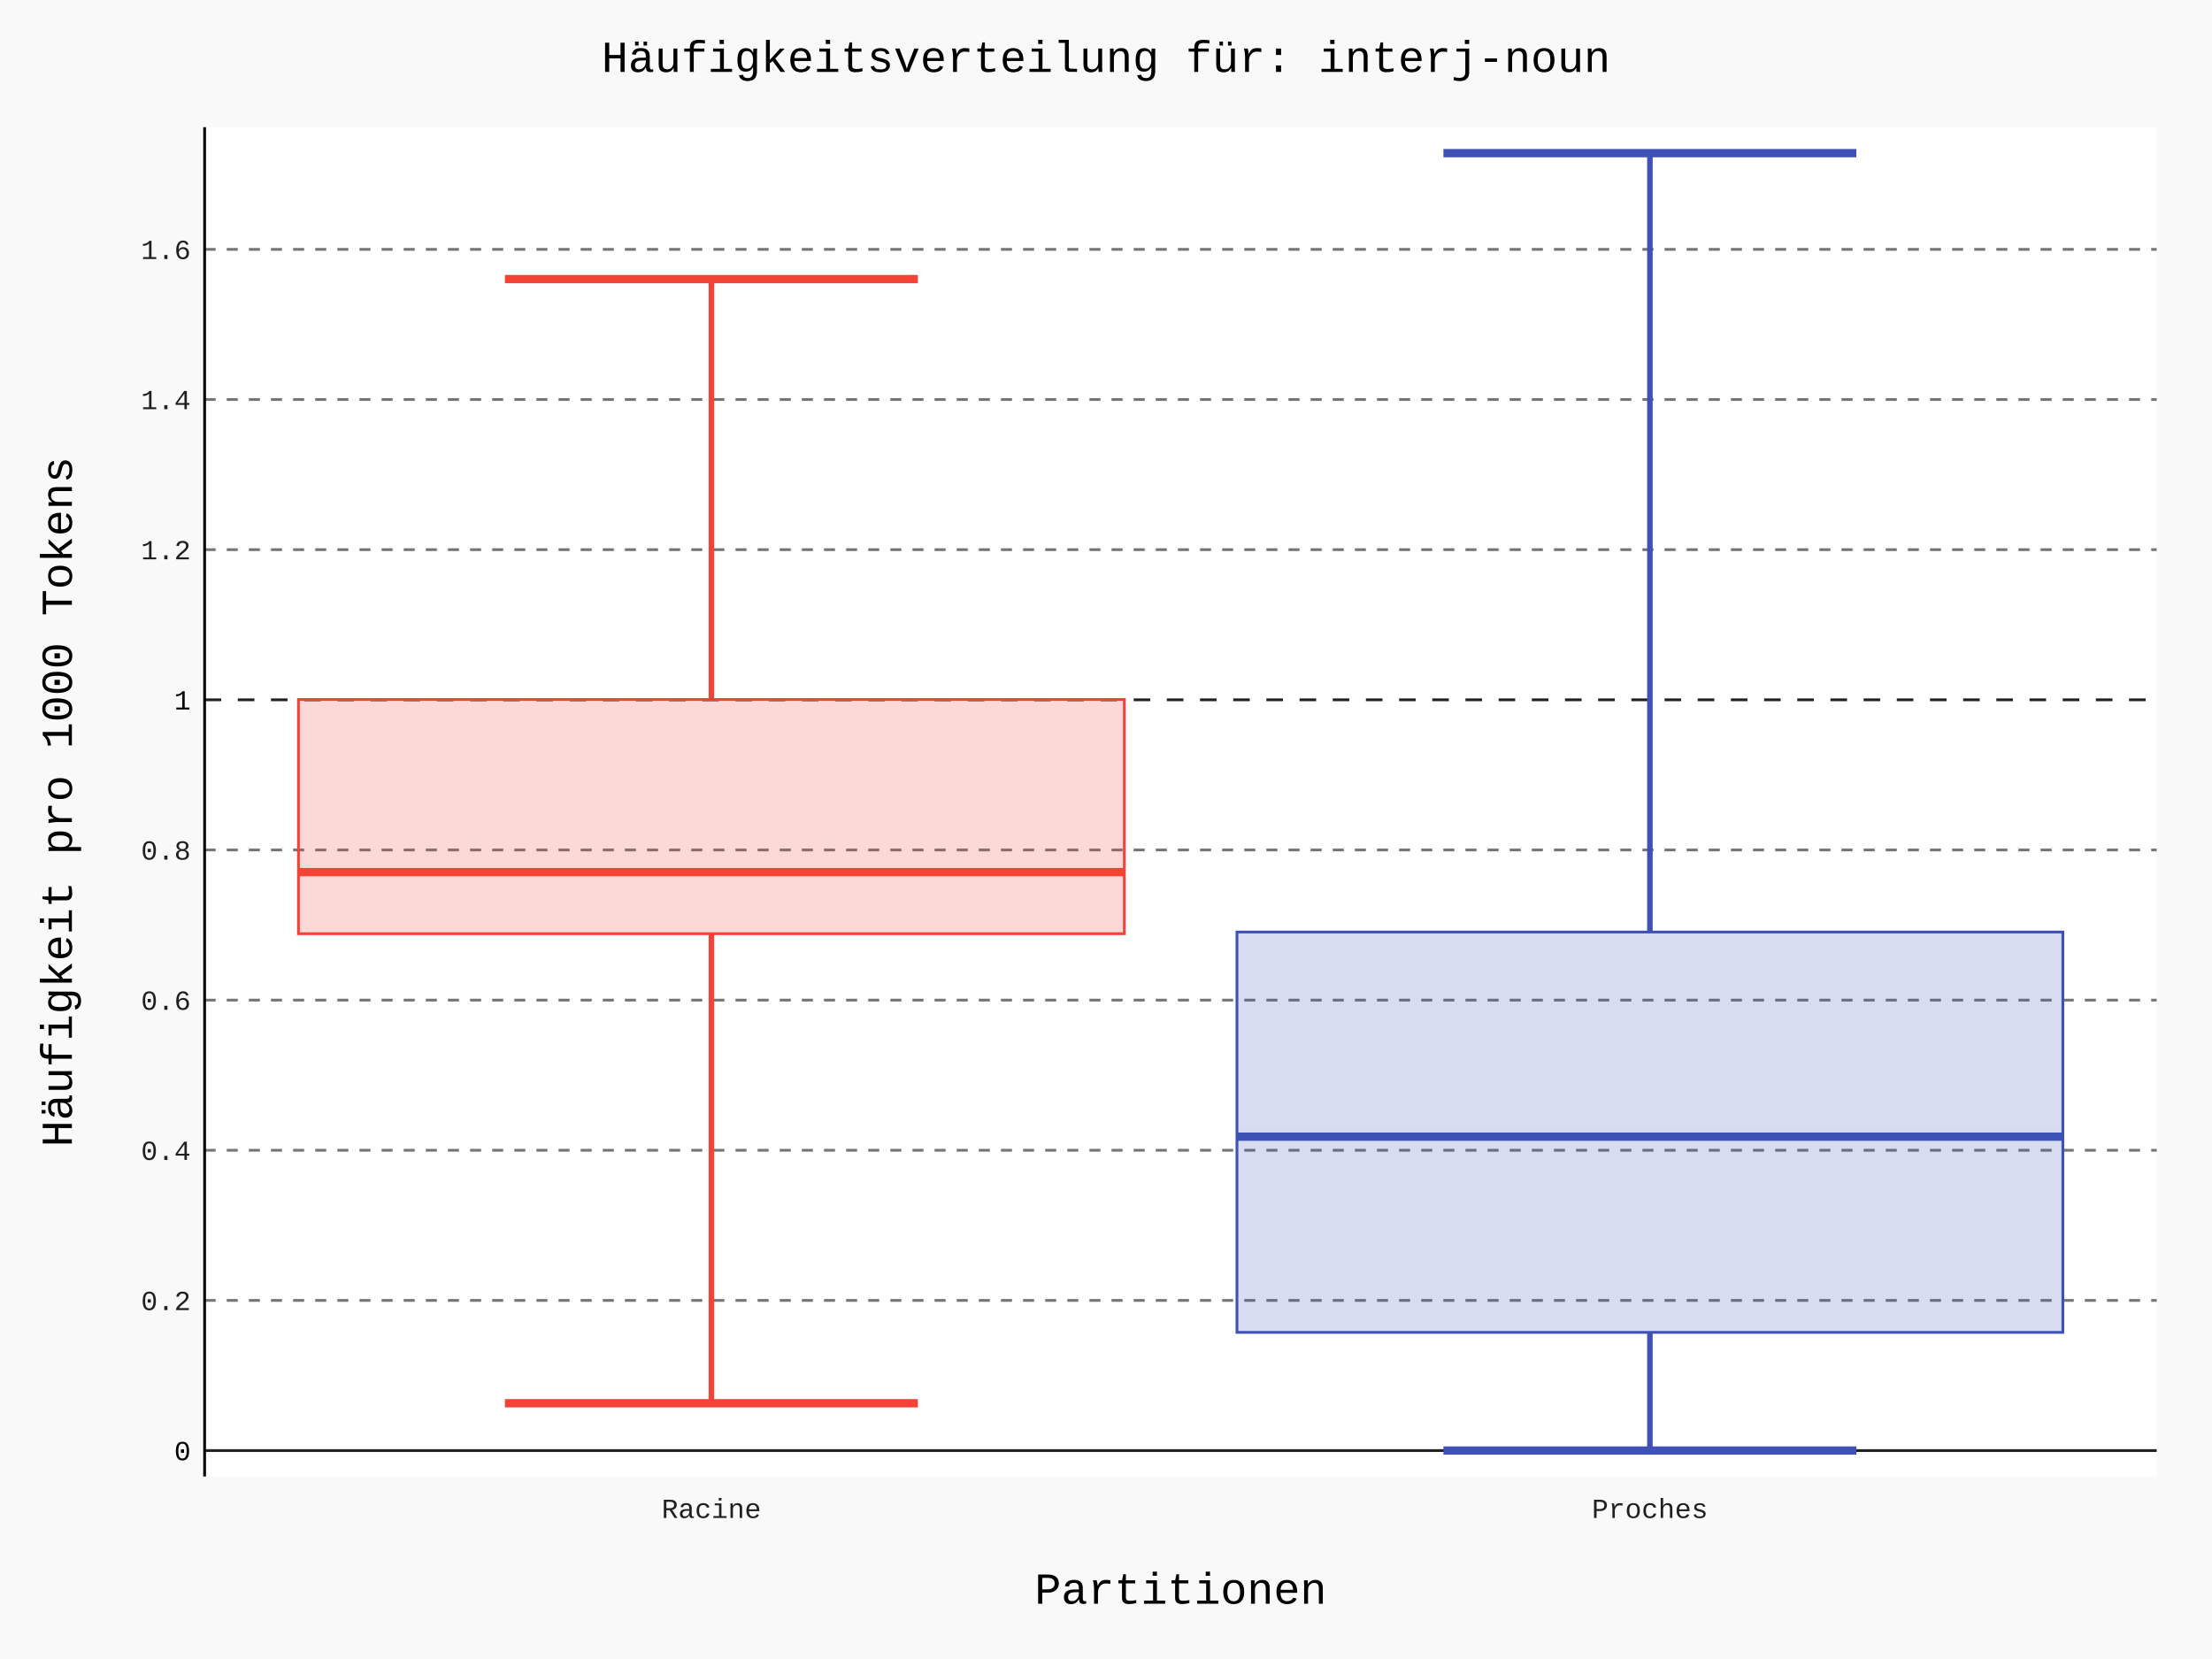
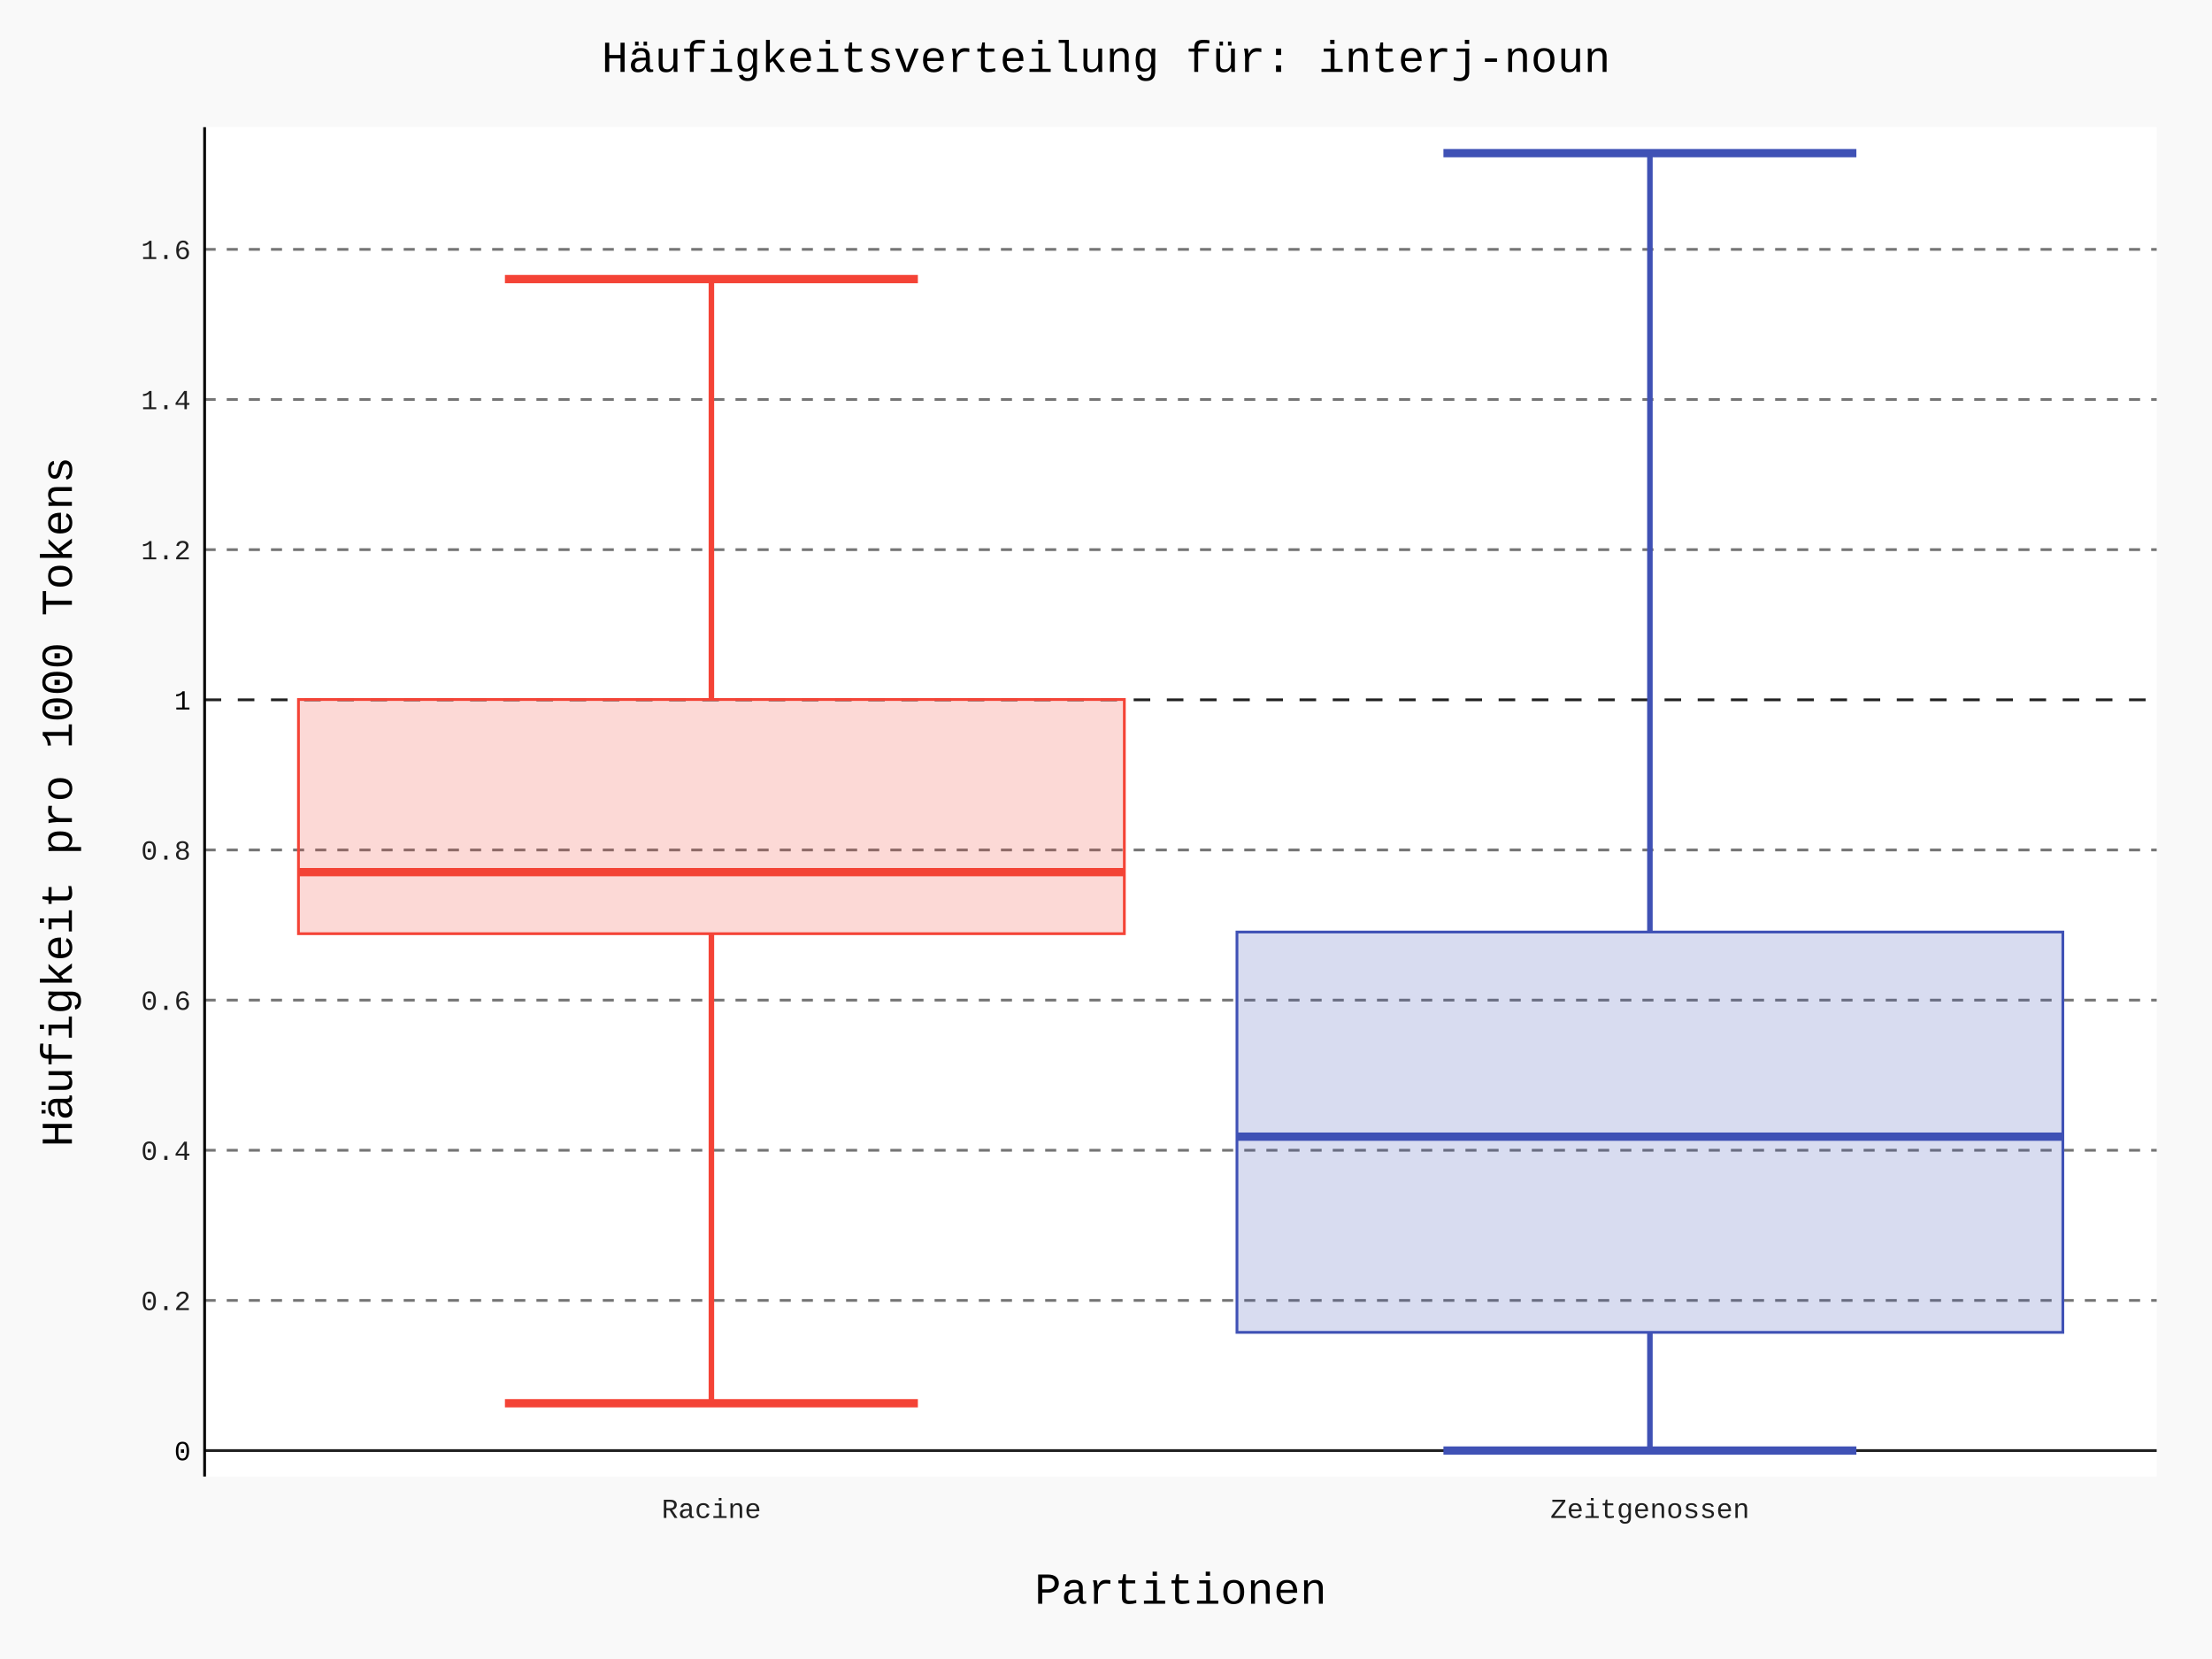
<svg xmlns="http://www.w3.org/2000/svg" id="chart-5ab947f5-ca20-4049-a651-90f1fcc70bc3" class="pygal-chart" viewBox="0 0 800 600">
  <defs>
    <style type="text/css">#chart-5ab947f5-ca20-4049-a651-90f1fcc70bc3{-webkit-user-select:none;-webkit-font-smoothing:antialiased;font-family:Consolas,"Liberation Mono",Menlo,Courier,monospace}#chart-5ab947f5-ca20-4049-a651-90f1fcc70bc3 .title{font-family:Consolas,"Liberation Mono",Menlo,Courier,monospace;font-size:16px}#chart-5ab947f5-ca20-4049-a651-90f1fcc70bc3 .legends .legend text{font-family:Consolas,"Liberation Mono",Menlo,Courier,monospace;font-size:14px}#chart-5ab947f5-ca20-4049-a651-90f1fcc70bc3 .axis text{font-family:Consolas,"Liberation Mono",Menlo,Courier,monospace;font-size:10px}#chart-5ab947f5-ca20-4049-a651-90f1fcc70bc3 .axis text.major{font-family:Consolas,"Liberation Mono",Menlo,Courier,monospace;font-size:10px}#chart-5ab947f5-ca20-4049-a651-90f1fcc70bc3 .text-overlay text.value{font-family:Consolas,"Liberation Mono",Menlo,Courier,monospace;font-size:16px}#chart-5ab947f5-ca20-4049-a651-90f1fcc70bc3 .text-overlay text.label{font-family:Consolas,"Liberation Mono",Menlo,Courier,monospace;font-size:10px}#chart-5ab947f5-ca20-4049-a651-90f1fcc70bc3 .tooltip{font-family:Consolas,"Liberation Mono",Menlo,Courier,monospace;font-size:14px}#chart-5ab947f5-ca20-4049-a651-90f1fcc70bc3 text.no_data{font-family:Consolas,"Liberation Mono",Menlo,Courier,monospace;font-size:64px}
#chart-5ab947f5-ca20-4049-a651-90f1fcc70bc3{background-color:rgba(249,249,249,1)}#chart-5ab947f5-ca20-4049-a651-90f1fcc70bc3 path,#chart-5ab947f5-ca20-4049-a651-90f1fcc70bc3 line,#chart-5ab947f5-ca20-4049-a651-90f1fcc70bc3 rect,#chart-5ab947f5-ca20-4049-a651-90f1fcc70bc3 circle{-webkit-transition:150ms;-moz-transition:150ms;transition:150ms}#chart-5ab947f5-ca20-4049-a651-90f1fcc70bc3 .graph &gt; .background{fill:rgba(249,249,249,1)}#chart-5ab947f5-ca20-4049-a651-90f1fcc70bc3 .plot &gt; .background{fill:rgba(255,255,255,1)}#chart-5ab947f5-ca20-4049-a651-90f1fcc70bc3 .graph{fill:rgba(0,0,0,.87)}#chart-5ab947f5-ca20-4049-a651-90f1fcc70bc3 text.no_data{fill:rgba(0,0,0,1)}#chart-5ab947f5-ca20-4049-a651-90f1fcc70bc3 .title{fill:rgba(0,0,0,1)}#chart-5ab947f5-ca20-4049-a651-90f1fcc70bc3 .legends .legend text{fill:rgba(0,0,0,.87)}#chart-5ab947f5-ca20-4049-a651-90f1fcc70bc3 .legends .legend:hover text{fill:rgba(0,0,0,1)}#chart-5ab947f5-ca20-4049-a651-90f1fcc70bc3 .axis .line{stroke:rgba(0,0,0,1)}#chart-5ab947f5-ca20-4049-a651-90f1fcc70bc3 .axis .guide.line{stroke:rgba(0,0,0,.54)}#chart-5ab947f5-ca20-4049-a651-90f1fcc70bc3 .axis .major.line{stroke:rgba(0,0,0,.87)}#chart-5ab947f5-ca20-4049-a651-90f1fcc70bc3 .axis text.major{fill:rgba(0,0,0,1)}#chart-5ab947f5-ca20-4049-a651-90f1fcc70bc3 .axis.y .guides:hover .guide.line,#chart-5ab947f5-ca20-4049-a651-90f1fcc70bc3 .line-graph .axis.x .guides:hover .guide.line,#chart-5ab947f5-ca20-4049-a651-90f1fcc70bc3 .stackedline-graph .axis.x .guides:hover .guide.line,#chart-5ab947f5-ca20-4049-a651-90f1fcc70bc3 .xy-graph .axis.x .guides:hover .guide.line{stroke:rgba(0,0,0,1)}#chart-5ab947f5-ca20-4049-a651-90f1fcc70bc3 .axis .guides:hover text{fill:rgba(0,0,0,1)}#chart-5ab947f5-ca20-4049-a651-90f1fcc70bc3 .reactive{fill-opacity:.7}#chart-5ab947f5-ca20-4049-a651-90f1fcc70bc3 .ci{stroke:rgba(0,0,0,.87)}#chart-5ab947f5-ca20-4049-a651-90f1fcc70bc3 .reactive.active,#chart-5ab947f5-ca20-4049-a651-90f1fcc70bc3 .active .reactive{fill-opacity:.8;stroke-width:4}#chart-5ab947f5-ca20-4049-a651-90f1fcc70bc3 .ci .reactive.active{stroke-width:1.5}#chart-5ab947f5-ca20-4049-a651-90f1fcc70bc3 .series text{fill:rgba(0,0,0,1)}#chart-5ab947f5-ca20-4049-a651-90f1fcc70bc3 .tooltip rect{fill:rgba(255,255,255,1);stroke:rgba(0,0,0,1);-webkit-transition:opacity 150ms;-moz-transition:opacity 150ms;transition:opacity 150ms}#chart-5ab947f5-ca20-4049-a651-90f1fcc70bc3 .tooltip .label{fill:rgba(0,0,0,.87)}#chart-5ab947f5-ca20-4049-a651-90f1fcc70bc3 .tooltip .label{fill:rgba(0,0,0,.87)}#chart-5ab947f5-ca20-4049-a651-90f1fcc70bc3 .tooltip .legend{font-size:.8em;fill:rgba(0,0,0,.54)}#chart-5ab947f5-ca20-4049-a651-90f1fcc70bc3 .tooltip .x_label{font-size:.6em;fill:rgba(0,0,0,1)}#chart-5ab947f5-ca20-4049-a651-90f1fcc70bc3 .tooltip .xlink{font-size:.5em;text-decoration:underline}#chart-5ab947f5-ca20-4049-a651-90f1fcc70bc3 .tooltip .value{font-size:1.5em}#chart-5ab947f5-ca20-4049-a651-90f1fcc70bc3 .bound{font-size:.5em}#chart-5ab947f5-ca20-4049-a651-90f1fcc70bc3 .max-value{font-size:.75em;fill:rgba(0,0,0,.54)}#chart-5ab947f5-ca20-4049-a651-90f1fcc70bc3 .map-element{fill:rgba(255,255,255,1);stroke:rgba(0,0,0,.54) !important}#chart-5ab947f5-ca20-4049-a651-90f1fcc70bc3 .map-element .reactive{fill-opacity:inherit}#chart-5ab947f5-ca20-4049-a651-90f1fcc70bc3 .color-0,#chart-5ab947f5-ca20-4049-a651-90f1fcc70bc3 .color-0 a:visited{stroke:#F44336;fill:#F44336}#chart-5ab947f5-ca20-4049-a651-90f1fcc70bc3 .color-1,#chart-5ab947f5-ca20-4049-a651-90f1fcc70bc3 .color-1 a:visited{stroke:#3F51B5;fill:#3F51B5}#chart-5ab947f5-ca20-4049-a651-90f1fcc70bc3 .text-overlay .color-0 text{fill:black}#chart-5ab947f5-ca20-4049-a651-90f1fcc70bc3 .text-overlay .color-1 text{fill:black}
#chart-5ab947f5-ca20-4049-a651-90f1fcc70bc3 text.no_data{text-anchor:middle}#chart-5ab947f5-ca20-4049-a651-90f1fcc70bc3 .guide.line{fill:none}#chart-5ab947f5-ca20-4049-a651-90f1fcc70bc3 .centered{text-anchor:middle}#chart-5ab947f5-ca20-4049-a651-90f1fcc70bc3 .title{text-anchor:middle}#chart-5ab947f5-ca20-4049-a651-90f1fcc70bc3 .legends .legend text{fill-opacity:1}#chart-5ab947f5-ca20-4049-a651-90f1fcc70bc3 .axis.x text{text-anchor:middle}#chart-5ab947f5-ca20-4049-a651-90f1fcc70bc3 .axis.x:not(.web) text[transform]{text-anchor:start}#chart-5ab947f5-ca20-4049-a651-90f1fcc70bc3 .axis.x:not(.web) text[transform].backwards{text-anchor:end}#chart-5ab947f5-ca20-4049-a651-90f1fcc70bc3 .axis.y text{text-anchor:end}#chart-5ab947f5-ca20-4049-a651-90f1fcc70bc3 .axis.y text[transform].backwards{text-anchor:start}#chart-5ab947f5-ca20-4049-a651-90f1fcc70bc3 .axis.y2 text{text-anchor:start}#chart-5ab947f5-ca20-4049-a651-90f1fcc70bc3 .axis.y2 text[transform].backwards{text-anchor:end}#chart-5ab947f5-ca20-4049-a651-90f1fcc70bc3 .axis .guide.line{stroke-dasharray:4,4}#chart-5ab947f5-ca20-4049-a651-90f1fcc70bc3 .axis .major.guide.line{stroke-dasharray:6,6}#chart-5ab947f5-ca20-4049-a651-90f1fcc70bc3 .horizontal .axis.y .guide.line,#chart-5ab947f5-ca20-4049-a651-90f1fcc70bc3 .horizontal .axis.y2 .guide.line,#chart-5ab947f5-ca20-4049-a651-90f1fcc70bc3 .vertical .axis.x .guide.line{opacity:0}#chart-5ab947f5-ca20-4049-a651-90f1fcc70bc3 .horizontal .axis.always_show .guide.line,#chart-5ab947f5-ca20-4049-a651-90f1fcc70bc3 .vertical .axis.always_show .guide.line{opacity:1 !important}#chart-5ab947f5-ca20-4049-a651-90f1fcc70bc3 .axis.y .guides:hover .guide.line,#chart-5ab947f5-ca20-4049-a651-90f1fcc70bc3 .axis.y2 .guides:hover .guide.line,#chart-5ab947f5-ca20-4049-a651-90f1fcc70bc3 .axis.x .guides:hover .guide.line{opacity:1}#chart-5ab947f5-ca20-4049-a651-90f1fcc70bc3 .axis .guides:hover text{opacity:1}#chart-5ab947f5-ca20-4049-a651-90f1fcc70bc3 .nofill{fill:none}#chart-5ab947f5-ca20-4049-a651-90f1fcc70bc3 .subtle-fill{fill-opacity:.2}#chart-5ab947f5-ca20-4049-a651-90f1fcc70bc3 .dot{stroke-width:1px;fill-opacity:1}#chart-5ab947f5-ca20-4049-a651-90f1fcc70bc3 .dot.active{stroke-width:5px}#chart-5ab947f5-ca20-4049-a651-90f1fcc70bc3 .dot.negative{fill:transparent}#chart-5ab947f5-ca20-4049-a651-90f1fcc70bc3 text,#chart-5ab947f5-ca20-4049-a651-90f1fcc70bc3 tspan{stroke:none !important}#chart-5ab947f5-ca20-4049-a651-90f1fcc70bc3 .series text.active{opacity:1}#chart-5ab947f5-ca20-4049-a651-90f1fcc70bc3 .tooltip rect{fill-opacity:.95;stroke-width:.5}#chart-5ab947f5-ca20-4049-a651-90f1fcc70bc3 .tooltip text{fill-opacity:1}#chart-5ab947f5-ca20-4049-a651-90f1fcc70bc3 .showable{visibility:hidden}#chart-5ab947f5-ca20-4049-a651-90f1fcc70bc3 .showable.shown{visibility:visible}#chart-5ab947f5-ca20-4049-a651-90f1fcc70bc3 .gauge-background{fill:rgba(229,229,229,1);stroke:none}#chart-5ab947f5-ca20-4049-a651-90f1fcc70bc3 .bg-lines{stroke:rgba(249,249,249,1);stroke-width:2px}</style>
  </defs>
  <g class="graph box-graph vertical">
    <rect class="background" height="600" width="800" x="0" y="0" />
    <g class="plot" transform="translate(74, 46)">
      <rect class="background" height="488" width="706.0" x="0" y="0" />
      <g class="axis y">
        <g class="guides">
          <path class="axis major line" d="M0 478.615 h706" />
          <text class="major" x="-5" y="482.115">0</text>
        </g>
        <g class="guides">
          <path class="guide line" d="M0 424.312 h706" />
          <text class="" x="-5" y="427.812">0.2</text>
        </g>
        <g class="guides">
          <path class="guide line" d="M0 370.008 h706" />
          <text class="" x="-5" y="373.508">0.4</text>
        </g>
        <g class="guides">
          <path class="guide line" d="M0 315.704 h706" />
          <text class="" x="-5" y="319.204">0.6</text>
        </g>
        <g class="guides">
          <path class="guide line" d="M0 261.4 h706" />
          <text class="" x="-5" y="264.9">0.8</text>
        </g>
        <g class="guides">
          <path class="major guide line" d="M0 207.096 h706" />
          <text class="major" x="-5" y="210.596">1</text>
        </g>
        <g class="guides">
          <path class="guide line" d="M0 152.793 h706" />
          <text class="" x="-5" y="156.293">1.2</text>
        </g>
        <g class="guides">
          <path class="guide line" d="M0 98.489 h706" />
          <text class="" x="-5" y="101.989">1.4</text>
        </g>
        <g class="guides">
          <path class="guide line" d="M0 44.185 h706" />
          <text class="" x="-5" y="47.685">1.6</text>
        </g>
      </g>
      <g class="axis x">
        <path class="line" d="M0 0 v488" />
        <g class="guides">
          <path class="guide line" d="M183.288 0 v488" />
          <text class="" x="183.288" y="503.0">Racine</text>
        </g>
        <g class="guides">
          <path class="guide line" d="M522.712 0 v488" />
-           <text class="" x="522.712" y="503.0">Proches</text>
+           <text class="" x="522.712" y="503.0">Zeitgenossen</text>
        </g>
      </g>
      <g class="series serie-0 color-0">
        <g class="boxes">
          <g class="box">
            <path class="reactive tooltip-trigger" d="M108.615 461.501 L257.962 461.501" stroke-width="3" />
            <path class="reactive tooltip-trigger" d="M33.942 269.42 L332.635 269.42" stroke-width="3" />
            <path class="reactive tooltip-trigger" d="M108.615 54.938 L257.962 54.938" stroke-width="3" />
            <path class="reactive tooltip-trigger" d="M183.288 461.501 L183.288 291.682" stroke-width="2" />
            <path class="reactive tooltip-trigger" d="M183.288 54.938 L183.288 206.985" stroke-width="2" />
            <rect class="subtle-fill reactive tooltip-trigger" height="84.698" width="298.692" x="33.942" y="206.985" />
          </g>
        </g>
      </g>
      <g class="series serie-1 color-1">
        <g class="boxes">
          <g class="box">
            <path class="reactive tooltip-trigger" d="M448.038 478.615 L597.385 478.615" stroke-width="3" />
            <path class="reactive tooltip-trigger" d="M373.365 365.093 L672.058 365.093" stroke-width="3" />
            <path class="reactive tooltip-trigger" d="M448.038 9.385 L597.385 9.385" stroke-width="3" />
            <path class="reactive tooltip-trigger" d="M522.712 478.615 L522.712 435.868" stroke-width="2" />
            <path class="reactive tooltip-trigger" d="M522.712 9.385 L522.712 291.078" stroke-width="2" />
            <rect class="subtle-fill reactive tooltip-trigger" height="144.79" width="298.692" x="373.365" y="291.078" />
          </g>
        </g>
      </g>
    </g>
    <g class="titles">
      <text class="title plot_title" x="400.0" y="26">Häufigkeitsverteilung für: interj-noun</text>
      <text class="title" x="427.0" y="580">Partitionen</text>
      <text class="title" x="0" y="316.0" transform="rotate(-90 0 290)">Häufigkeit pro 1000 Tokens</text>
    </g>
    <g class="plot overlay" transform="translate(74, 46)">
      <g class="series serie-0 color-0" />
      <g class="series serie-1 color-1" />
    </g>
    <g class="plot text-overlay" transform="translate(74, 46)">
      <g class="series serie-0 color-0" />
      <g class="series serie-1 color-1" />
    </g>
    <g class="plot tooltip-overlay" transform="translate(74, 46)">
      <g class="tooltip" style="opacity: 0" transform="translate(0 0)">
        <rect class="tooltip-box" height="0" rx="0" ry="0" width="0" />
        <g class="text" />
      </g>
    </g>
  </g>
</svg>
